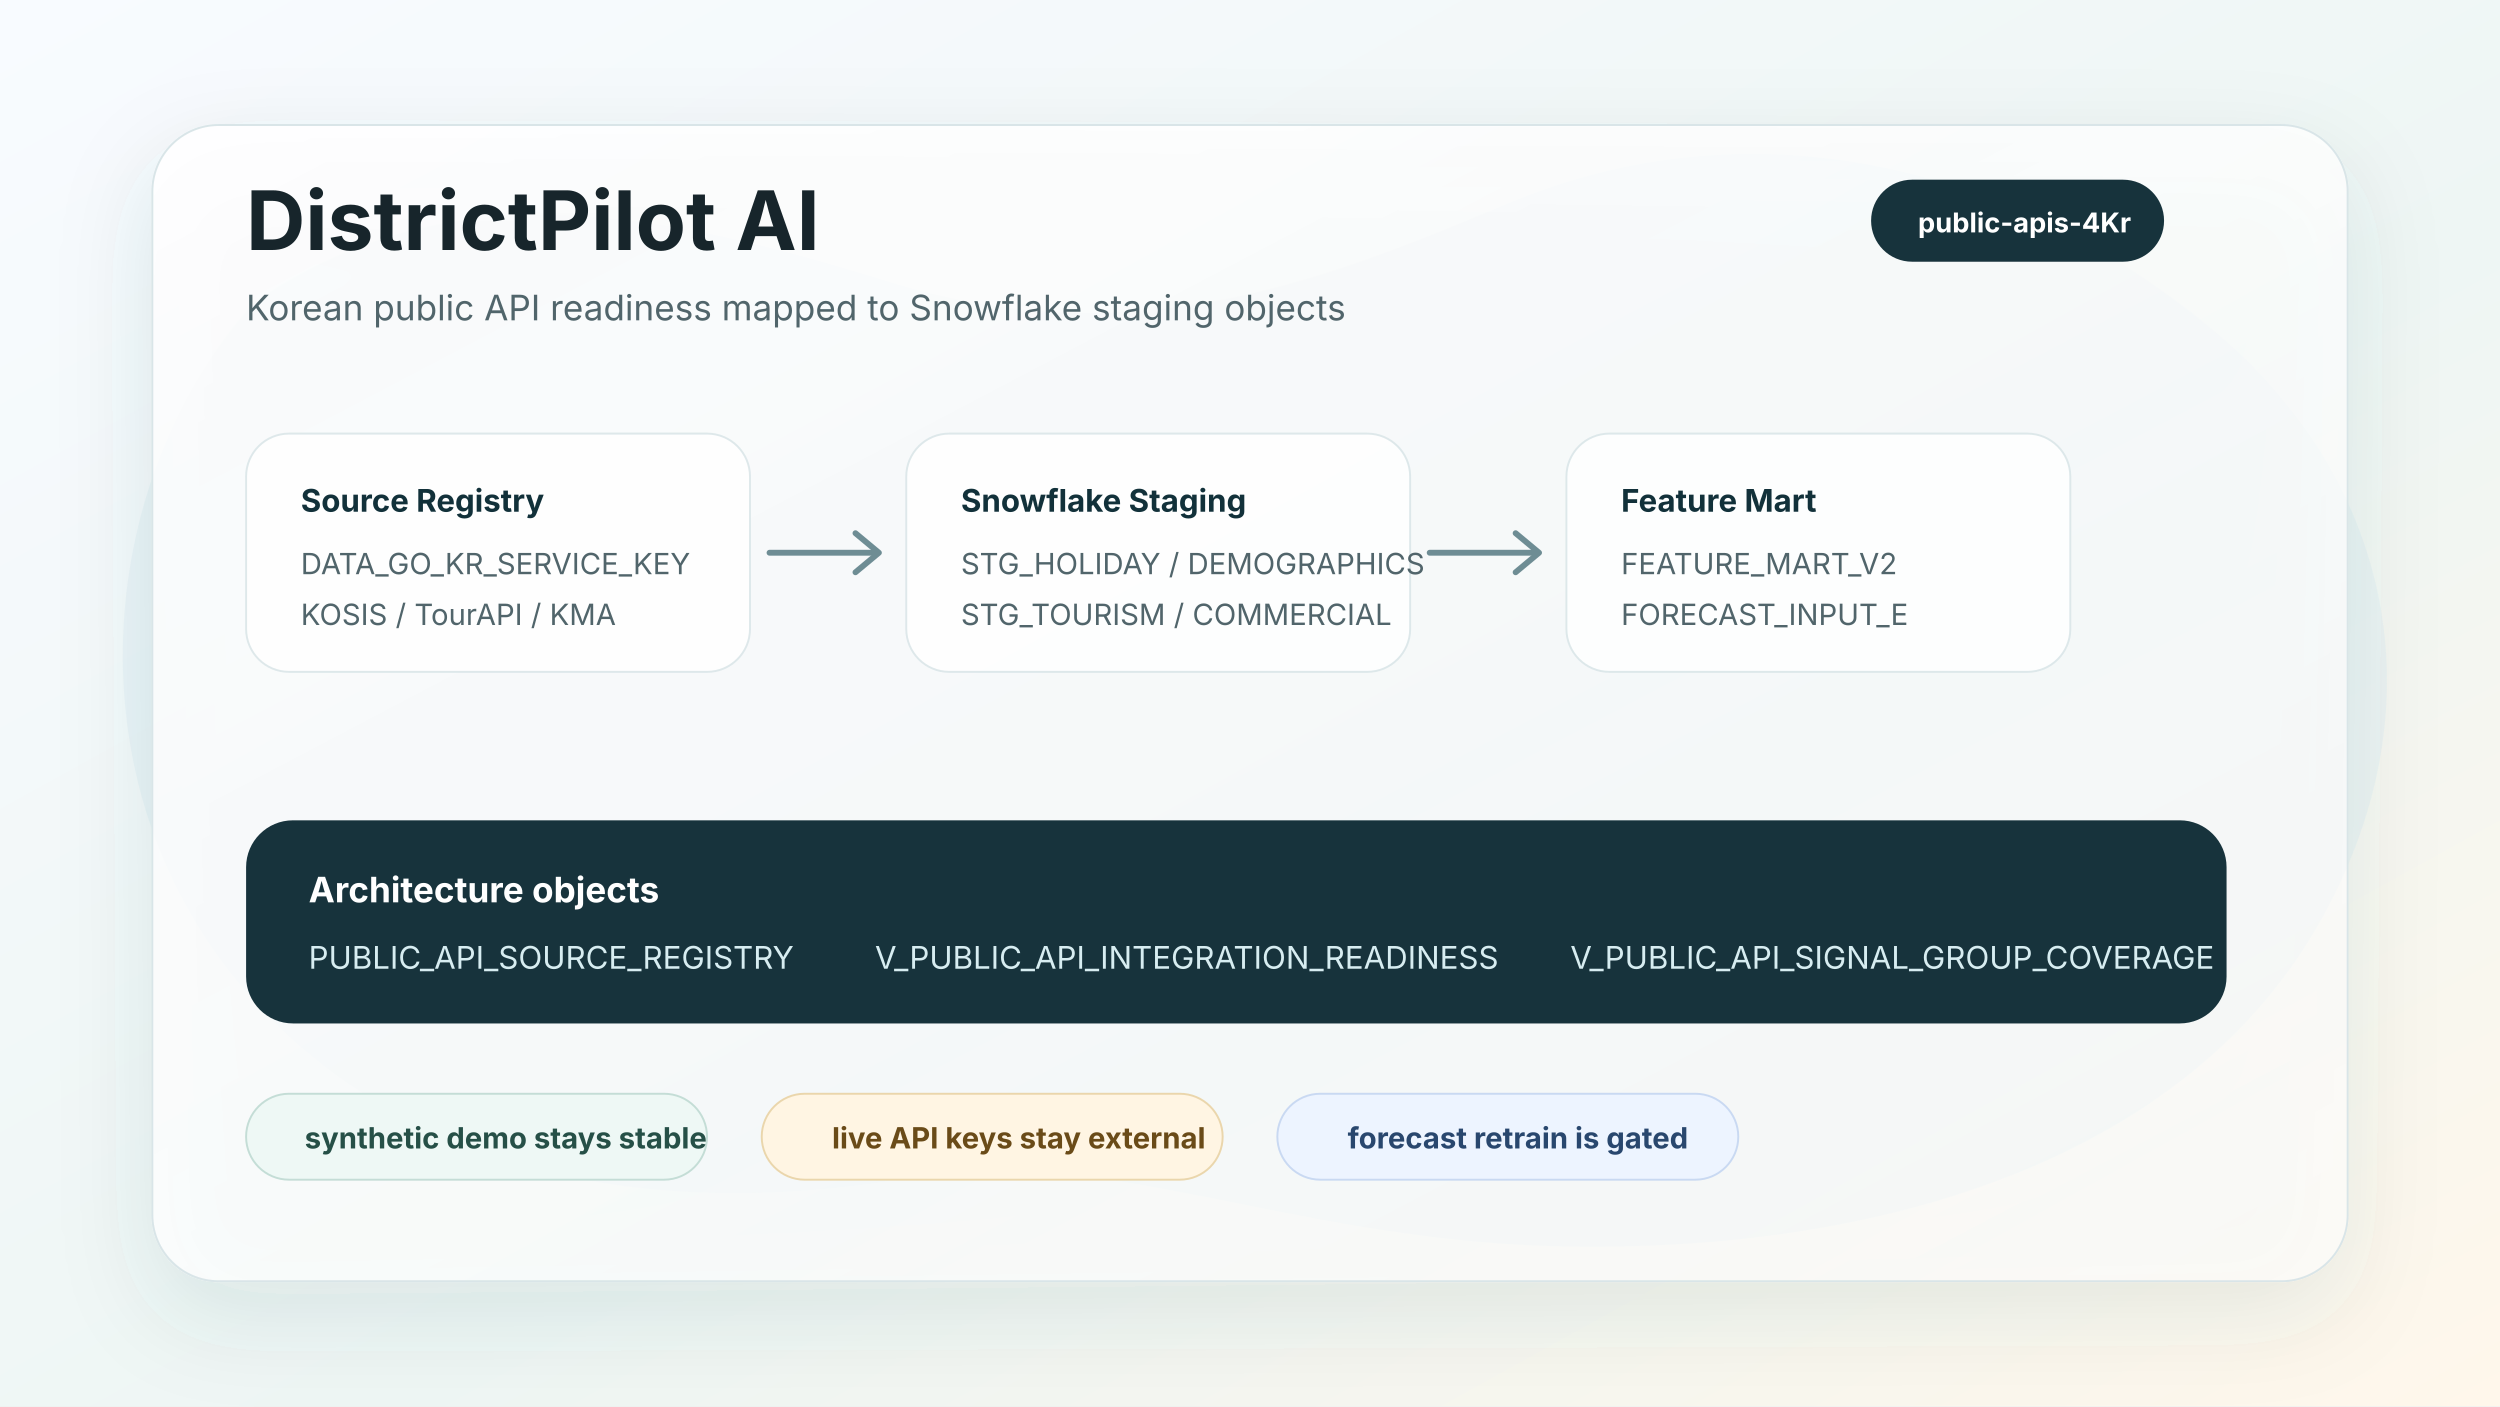
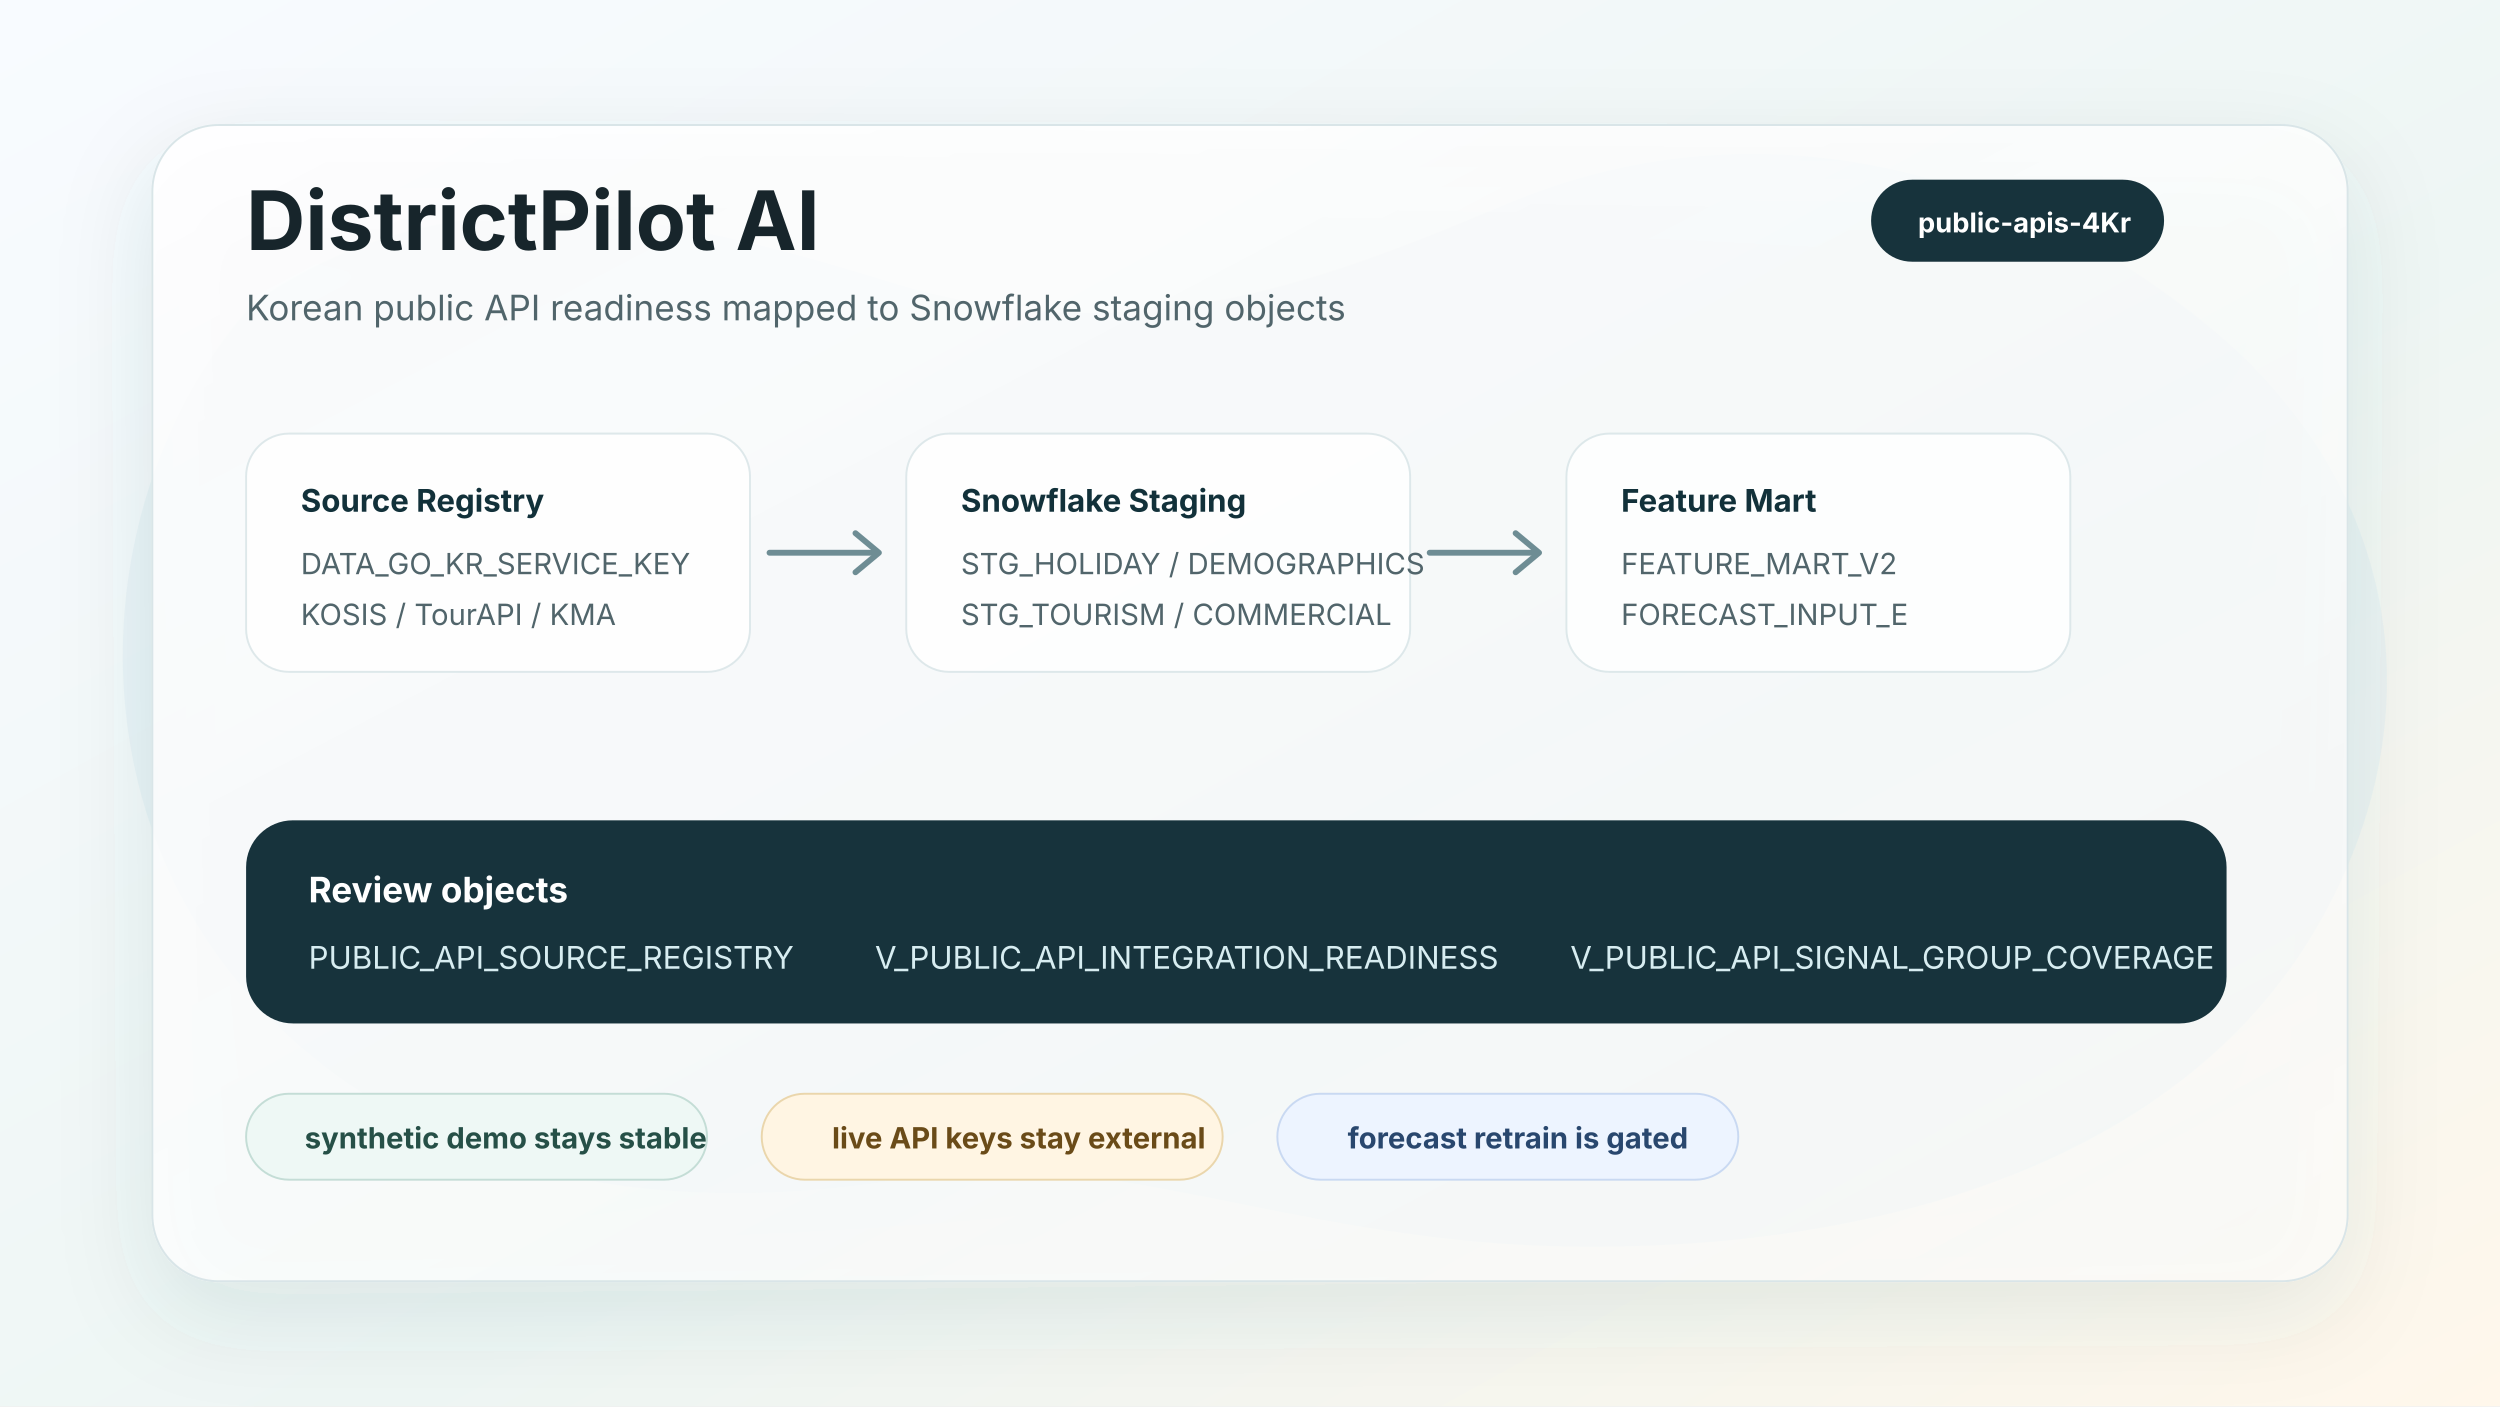
<svg xmlns="http://www.w3.org/2000/svg" width="1280" height="720" viewBox="0 0 1280 720" role="img" aria-labelledby="title desc">
  <defs>
    <linearGradient id="bg" x1="0" x2="1" y1="0" y2="1">
      <stop offset="0" stop-color="#f8fbff" />
      <stop offset="0.58" stop-color="#eef6f4" />
      <stop offset="1" stop-color="#fff7eb" />
    </linearGradient>
    <linearGradient id="glass" x1="0" x2="1" y1="0" y2="1">
      <stop offset="0" stop-color="#ffffff" stop-opacity="0.86" />
      <stop offset="1" stop-color="#ffffff" stop-opacity="0.58" />
    </linearGradient>
    <filter id="softShadow" x="-20%" y="-20%" width="140%" height="140%">
      <feDropShadow dx="0" dy="18" stdDeviation="24" flood-color="#34515a" flood-opacity="0.14" />
    </filter>
  </defs>
  <rect width="1280" height="720" rx="0" fill="url(#bg)" />
  <path d="M130 155 C230 86 338 108 454 144 C575 182 671 147 770 105 C894 52 1029 83 1132 168 C1225 245 1249 360 1190 468 C1125 589 970 643 794 638 C658 634 566 586 466 603 C313 629 190 590 118 498 C36 394 50 244 130 155Z" fill="#d6e9f0" opacity="0.34" />
  <rect x="78" y="64" width="1124" height="592" rx="34" fill="url(#glass)" stroke="#d9e5e8" filter="url(#softShadow)" />
  <text x="126" y="128" font-family="Inter, Arial, sans-serif" font-size="42" font-weight="700" fill="#17252b">DistrictPilot AI</text>
  <text x="126" y="164" font-family="Inter, Arial, sans-serif" font-size="18" fill="#51656b">Korean public API readiness mapped to Snowflake staging objects</text>
  <rect x="958" y="92" width="150" height="42" rx="21" fill="#17333c" />
  <text x="982" y="119" font-family="Inter, Arial, sans-serif" font-size="14" font-weight="700" fill="#ffffff">public-apis-4Kr</text>
  <g font-family="Inter, Arial, sans-serif">
    <rect x="126" y="222" width="258" height="122" rx="22" fill="#ffffff" opacity="0.82" stroke="#d8e4e7" />
    <text x="154" y="262" font-size="16" font-weight="700" fill="#12313a">Source Registry</text>
    <text x="154" y="294" font-size="15" fill="#51656b">DATA_GO_KR_SERVICE_KEY</text>
    <text x="154" y="320" font-size="15" fill="#51656b">KOSIS / TourAPI / KMA</text>
    <rect x="464" y="222" width="258" height="122" rx="22" fill="#ffffff" opacity="0.82" stroke="#d8e4e7" />
    <text x="492" y="262" font-size="16" font-weight="700" fill="#12313a">Snowflake Staging</text>
    <text x="492" y="294" font-size="15" fill="#51656b">STG_HOLIDAY / DEMOGRAPHICS</text>
    <text x="492" y="320" font-size="15" fill="#51656b">STG_TOURISM / COMMERCIAL</text>
    <rect x="802" y="222" width="258" height="122" rx="22" fill="#ffffff" opacity="0.82" stroke="#d8e4e7" />
    <text x="830" y="262" font-size="16" font-weight="700" fill="#12313a">Feature Mart</text>
    <text x="830" y="294" font-size="15" fill="#51656b">FEATURE_MART_V2</text>
    <text x="830" y="320" font-size="15" fill="#51656b">FORECAST_INPUT_E</text>
    <path d="M394 283 H448" stroke="#6e8d94" stroke-width="3" stroke-linecap="round" />
    <path d="M438 273 L450 283 L438 293" fill="none" stroke="#6e8d94" stroke-width="3" stroke-linecap="round" stroke-linejoin="round" />
    <path d="M732 283 H786" stroke="#6e8d94" stroke-width="3" stroke-linecap="round" />
    <path d="M776 273 L788 283 L776 293" fill="none" stroke="#6e8d94" stroke-width="3" stroke-linecap="round" stroke-linejoin="round" />
    <rect x="126" y="420" width="1014" height="104" rx="24" fill="#17333c" />
-     <text x="158" y="462" font-size="18" font-weight="700" fill="#ffffff">Architecture objects</text>
+     <text x="158" y="462" font-size="18" font-weight="700" fill="#ffffff">Review objects</text>
    <text x="158" y="496" font-size="16" fill="#d7edf1">PUBLIC_API_SOURCE_REGISTRY</text>
    <text x="448" y="496" font-size="16" fill="#d7edf1">V_PUBLIC_API_INTEGRATION_READINESS</text>
    <text x="804" y="496" font-size="16" fill="#d7edf1">V_PUBLIC_API_SIGNAL_GROUP_COVERAGE</text>
    <rect x="126" y="560" width="236" height="44" rx="22" fill="#eef8f5" stroke="#c4ddd6" />
    <text x="156" y="588" font-size="15" font-weight="700" fill="#265047">synthetic demo stays stable</text>
    <rect x="390" y="560" width="236" height="44" rx="22" fill="#fff5e3" stroke="#ead6ac" />
    <text x="426" y="588" font-size="15" font-weight="700" fill="#6a4b18">live API keys stay external</text>
    <rect x="654" y="560" width="236" height="44" rx="22" fill="#edf4ff" stroke="#c9d9f2" />
    <text x="690" y="588" font-size="15" font-weight="700" fill="#29476e">forecast retrain is gated</text>
  </g>
</svg>
